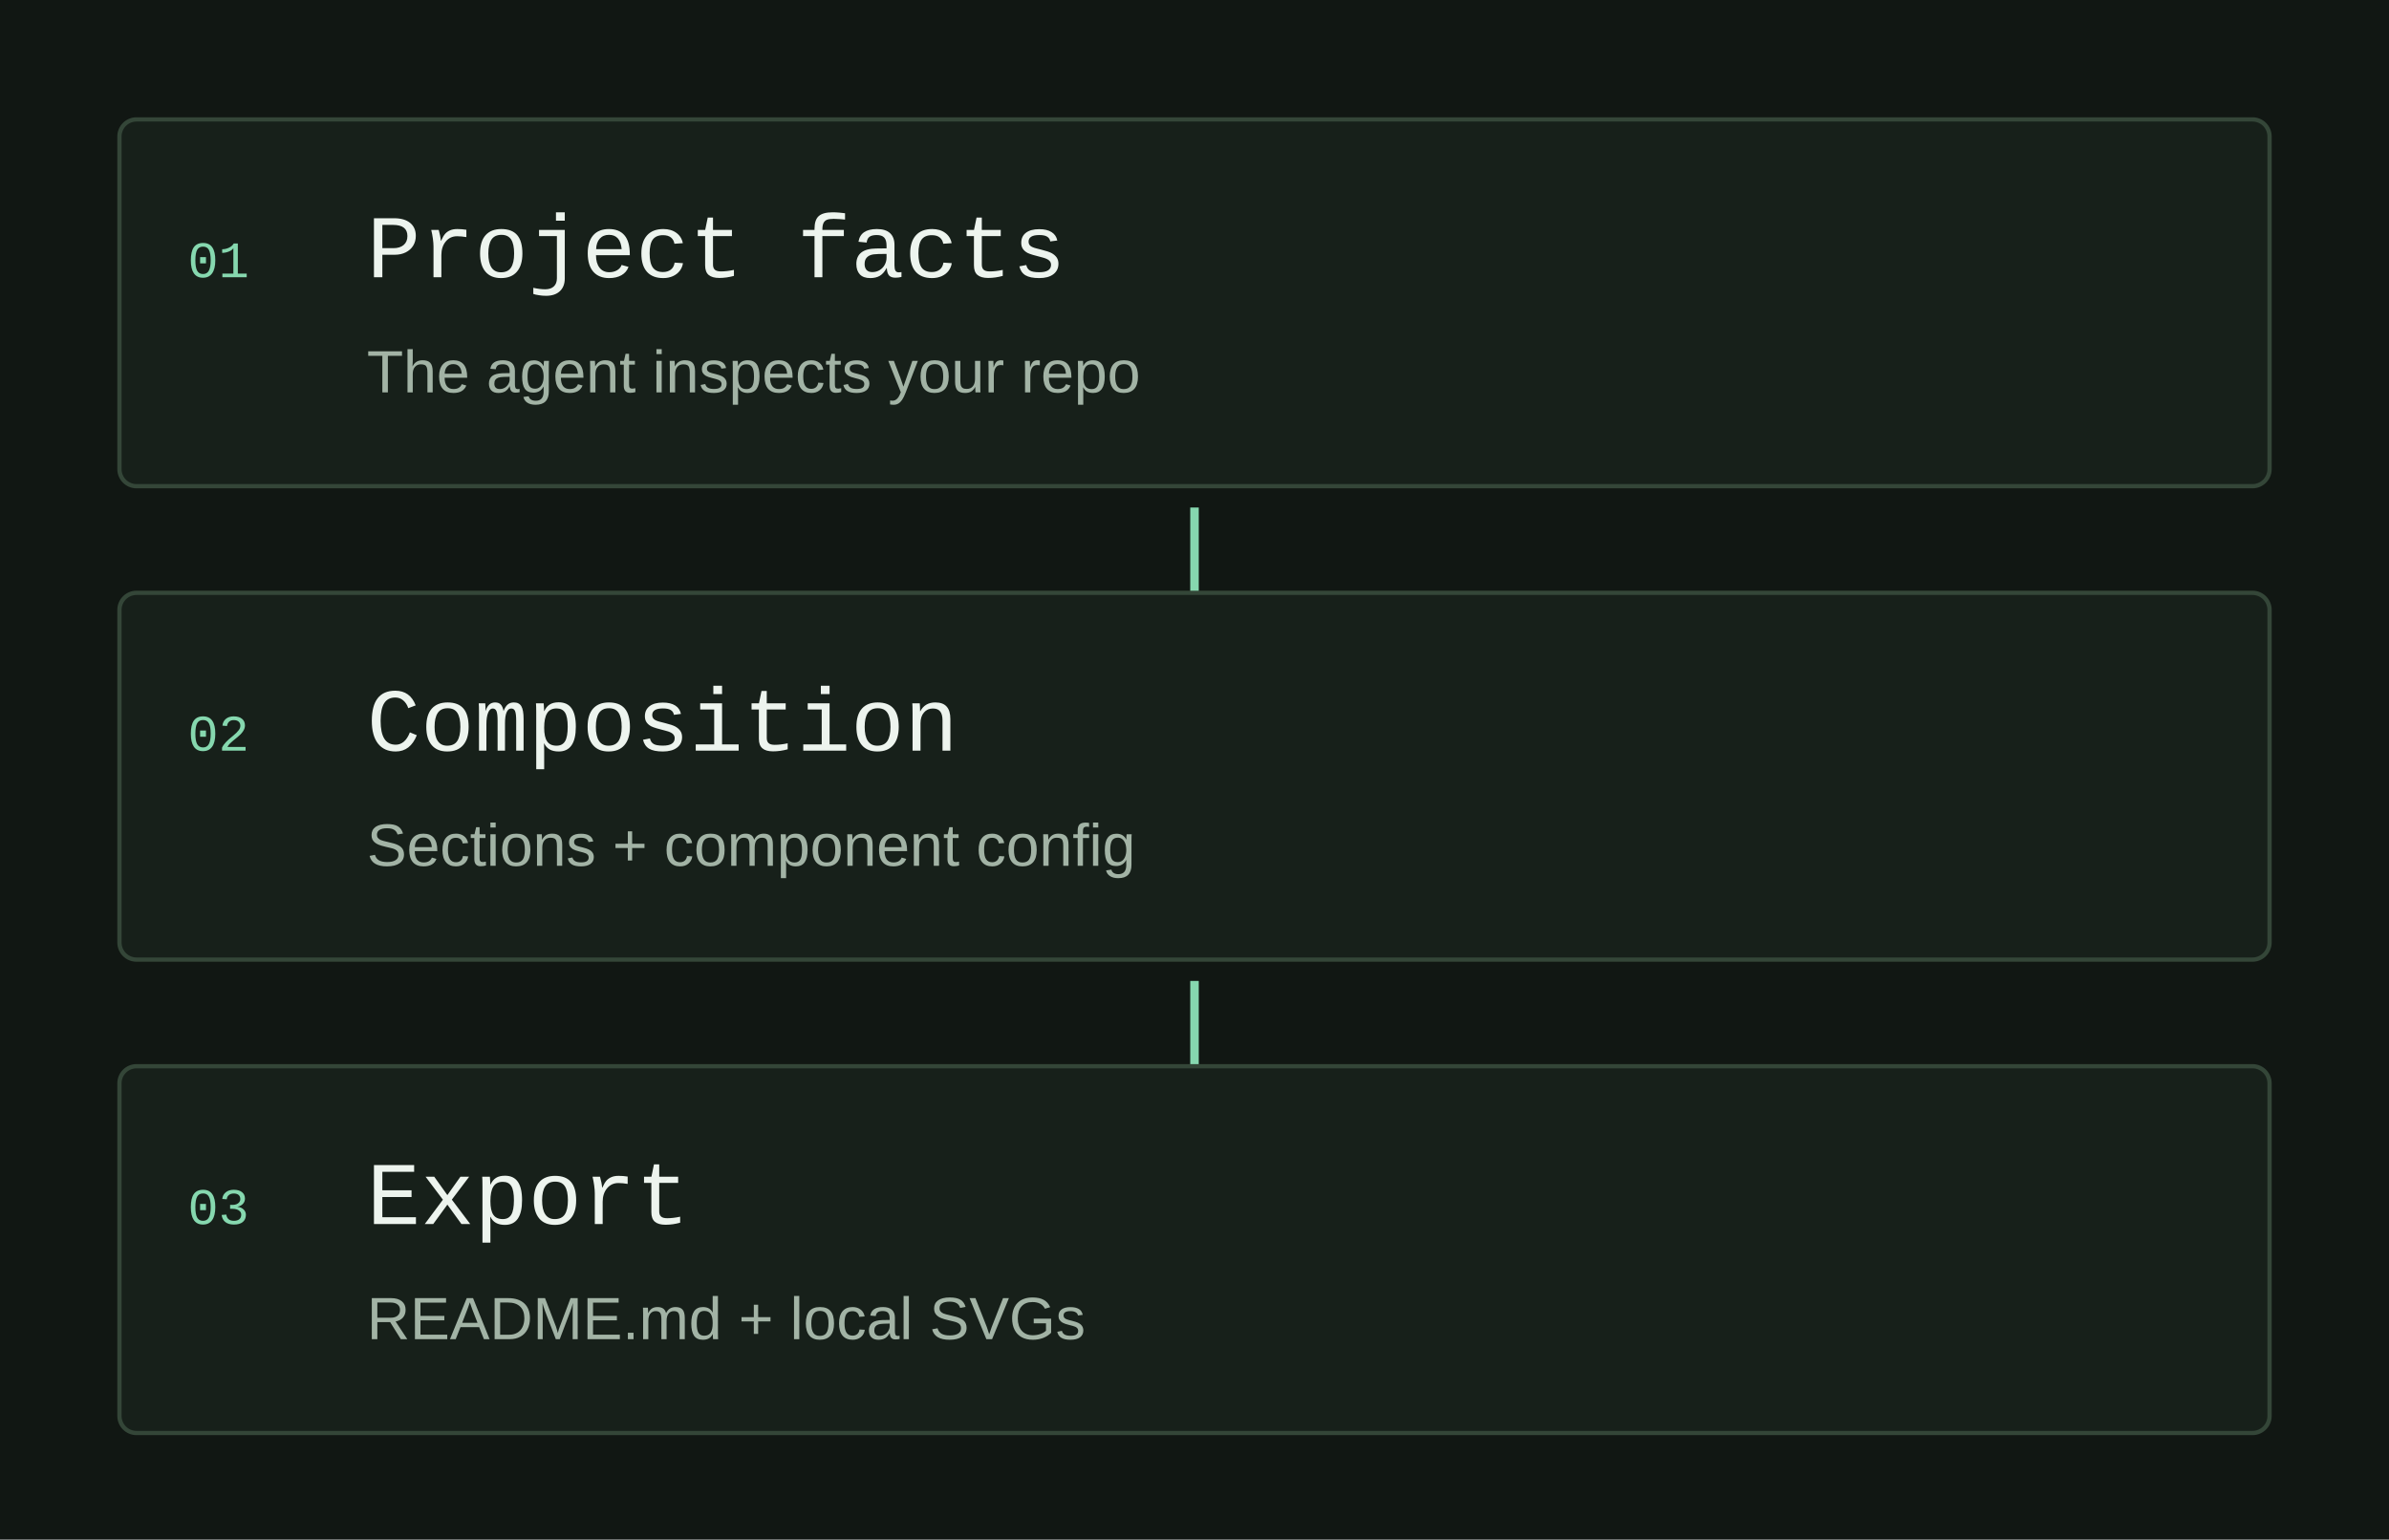
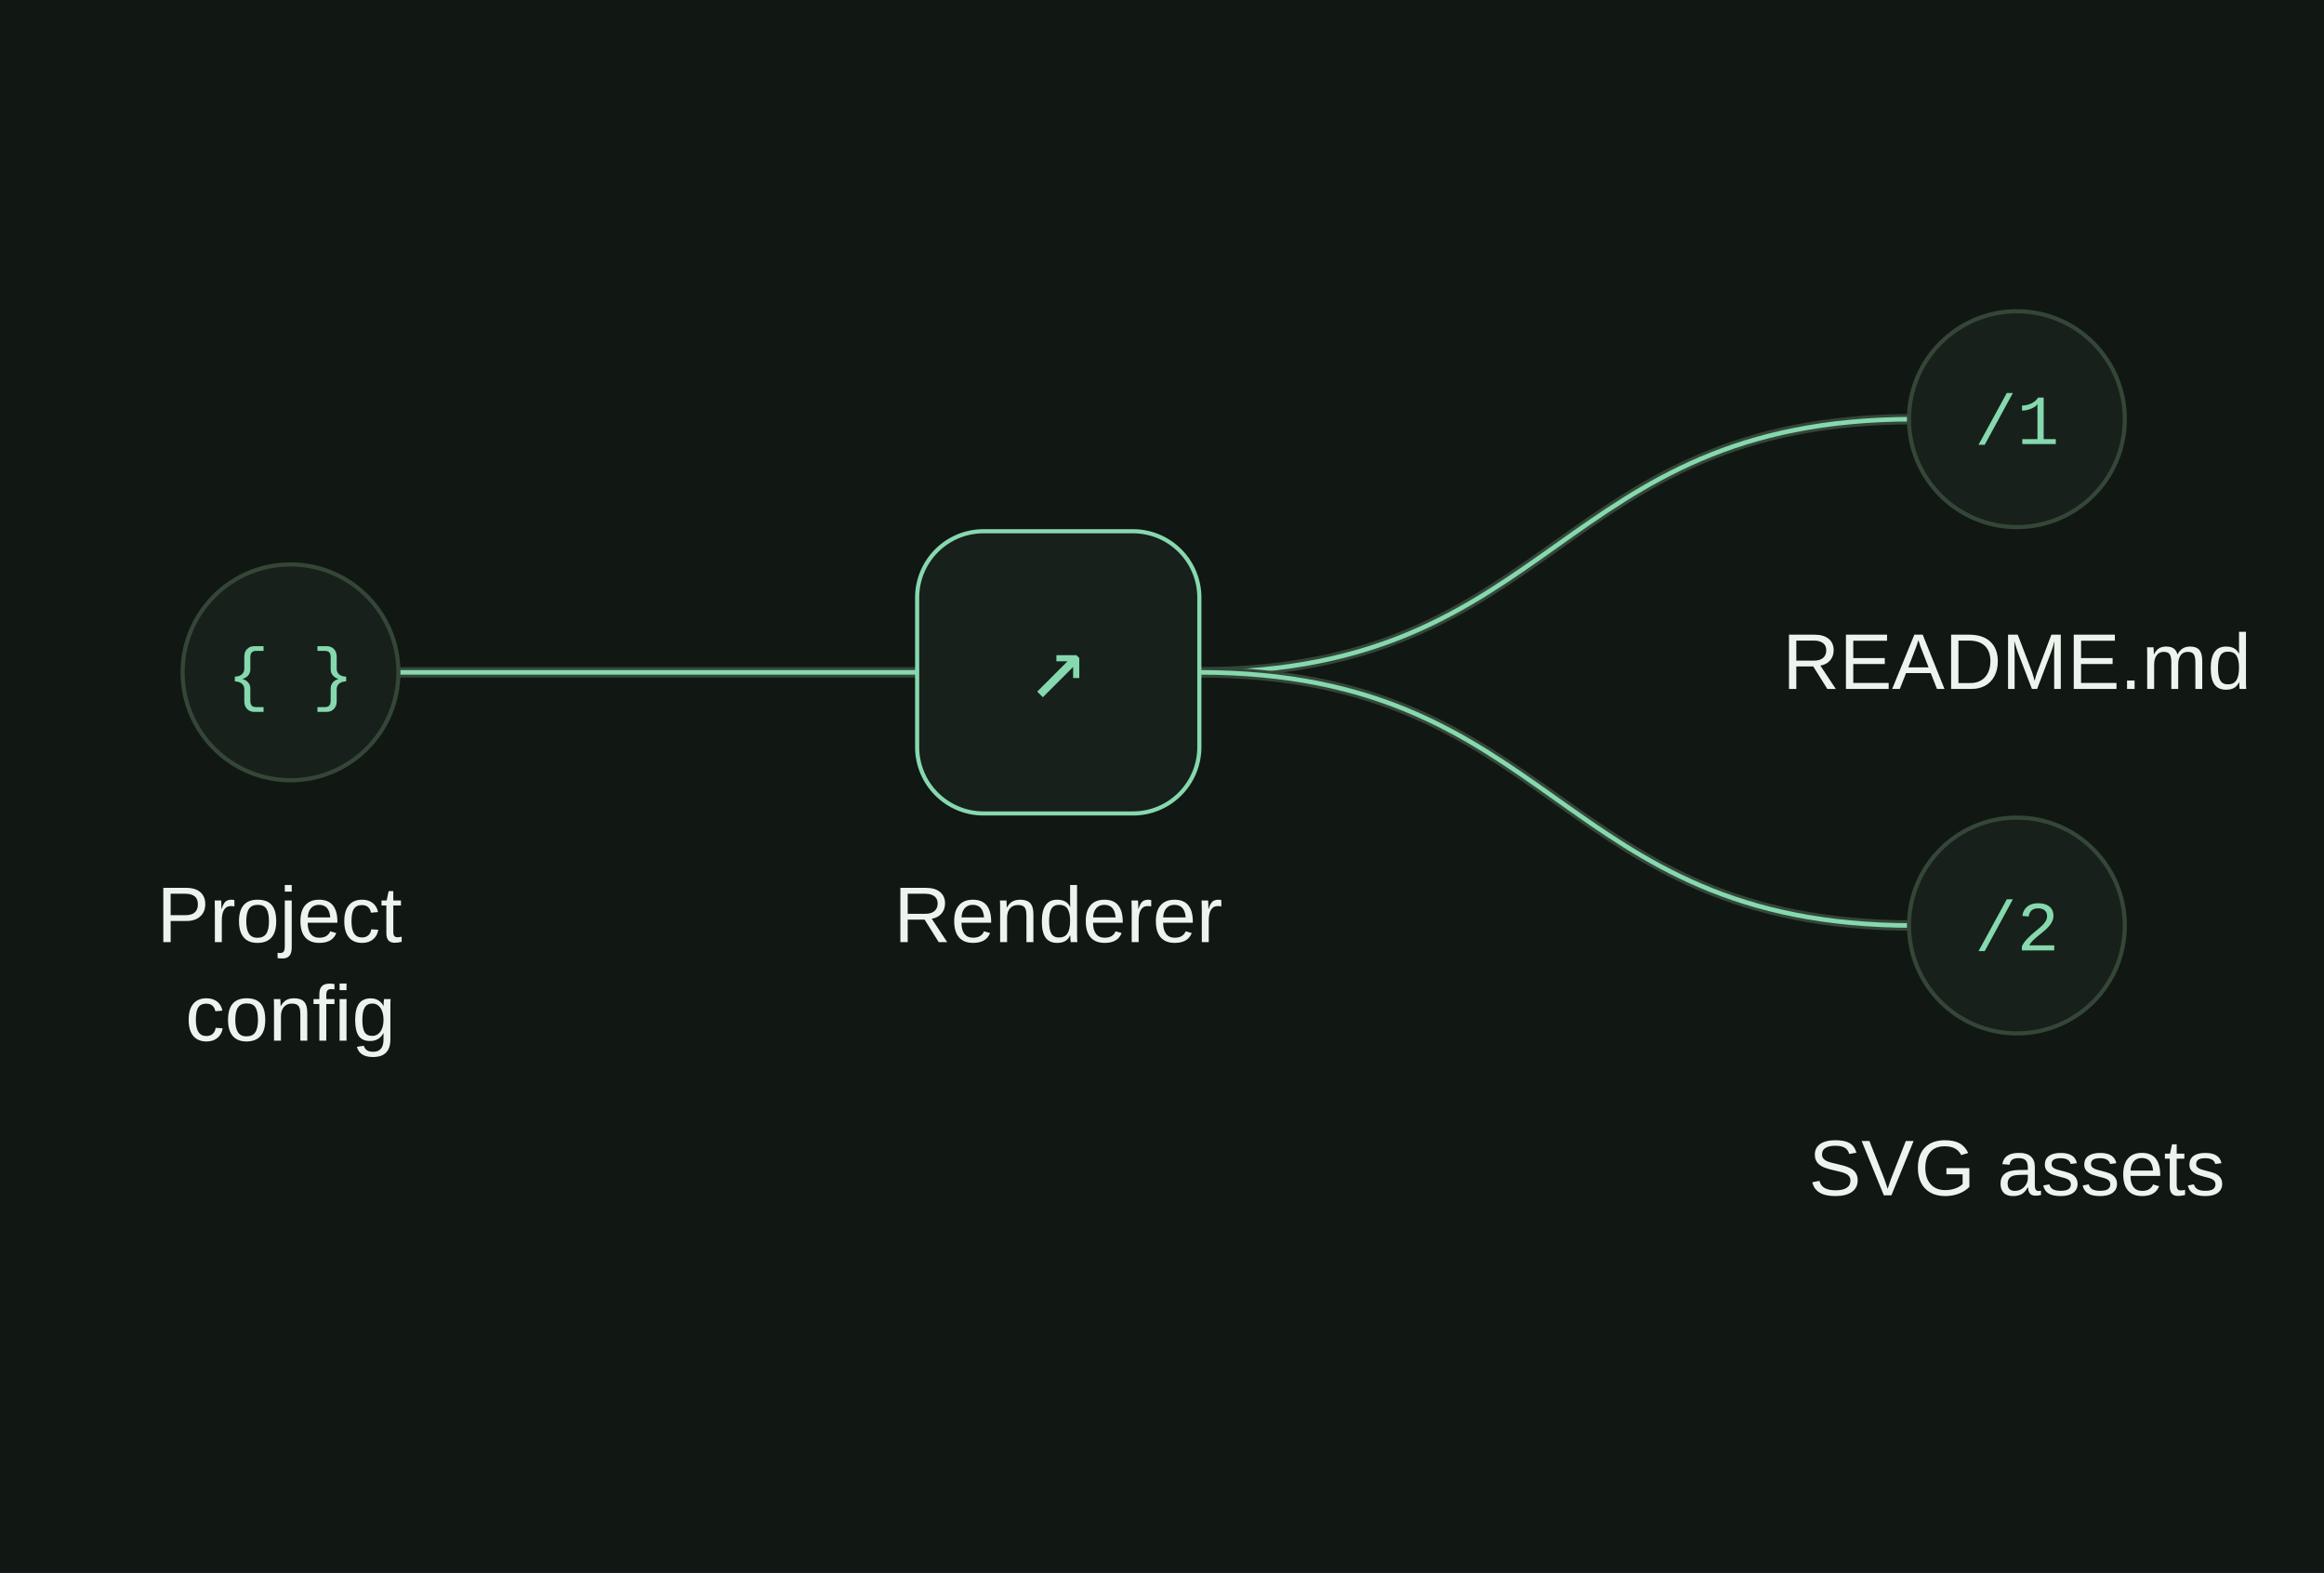
- <svg xmlns="http://www.w3.org/2000/svg" width="560" height="361" viewBox="0 0 560 361" role="img" aria-labelledby="title">
-   <rect x="0" y="0" width="560" height="361" rx="0" fill="#111713" stroke="none" />
-   <rect x="28" y="28" width="504" height="86" rx="4" fill="#17201a" stroke="#344638" />
-   <text x="44" y="65" font-family="'SFMono-Regular', Consolas, 'Liberation Mono', monospace" font-size="12" font-weight="400" fill="#86D8AF" text-anchor="start">
-     <tspan x="44" dy="0">01</tspan>
+ <svg xmlns="http://www.w3.org/2000/svg" width="560" height="379" viewBox="0 0 560 379" role="img" aria-labelledby="title">
+   <rect x="0" y="0" width="560" height="379" rx="0" fill="#111713" stroke="none" />
+   <path d="M96 162C158.5 162 158.5 162 221 162" fill="none" stroke="#344638" stroke-width="2.5" />
+   <path d="M96 162C158.5 162 158.5 162 221 162" fill="none" stroke="#86D8AF" stroke-width="1.1" />
+   <path d="M289 162C375 162 375 101 461 101" fill="none" stroke="#344638" stroke-width="2.5" />
+   <path d="M289 162C375 162 375 101 461 101" fill="none" stroke="#86D8AF" stroke-width="1.1" />
+   <path d="M289 162C375 162 375 223 461 223" fill="none" stroke="#344638" stroke-width="2.5" />
+   <path d="M289 162C375 162 375 223 461 223" fill="none" stroke="#86D8AF" stroke-width="1.1" />
+   <circle cx="70" cy="162" r="26" fill="#17201a" stroke="#344638" />
+   <text x="70" y="168" font-family="'SFMono-Regular', Consolas, 'Liberation Mono', monospace" font-size="17" font-weight="500" fill="#86D8AF" text-anchor="middle">
+     <tspan x="70" dy="0">{ }</tspan>
  </text>
-   <text x="86" y="65" font-family="'SFMono-Regular', Consolas, 'Liberation Mono', monospace" font-size="21" font-weight="500" fill="#edf4ee" text-anchor="start">
-     <tspan x="86" dy="0">Project facts</tspan>
+   <text x="70" y="227" font-family="-apple-system, BlinkMacSystemFont, 'Segoe UI', Arial, sans-serif" font-size="19" font-weight="500" fill="#edf4ee" text-anchor="middle">
+     <tspan x="70" dy="0">Project</tspan>
+     <tspan x="70" dy="23.75">config</tspan>
  </text>
-   <text x="86" y="92" font-family="-apple-system, BlinkMacSystemFont, 'Segoe UI', Arial, sans-serif" font-size="14" font-weight="400" fill="#a2b3a5" text-anchor="start">
-     <tspan x="86" dy="0">The agent inspects your repo</tspan>
+   <rect x="221" y="128" width="68" height="68" rx="16" fill="#17201a" stroke="#86D8AF" />
+   <text x="255" y="168" font-family="'SFMono-Regular', Consolas, 'Liberation Mono', monospace" font-size="24" font-weight="500" fill="#86D8AF" text-anchor="middle">
+     <tspan x="255" dy="0">↗</tspan>
  </text>
-   <path d="M280 119L280 139" stroke="#86D8AF" stroke-width="2" fill="none" />
-   <rect x="28" y="139" width="504" height="86" rx="4" fill="#17201a" stroke="#344638" />
-   <text x="44" y="176" font-family="'SFMono-Regular', Consolas, 'Liberation Mono', monospace" font-size="12" font-weight="400" fill="#86D8AF" text-anchor="start">
-     <tspan x="44" dy="0">02</tspan>
+   <text x="255" y="227" font-family="-apple-system, BlinkMacSystemFont, 'Segoe UI', Arial, sans-serif" font-size="19" font-weight="500" fill="#edf4ee" text-anchor="middle">
+     <tspan x="255" dy="0">Renderer</tspan>
  </text>
-   <text x="86" y="176" font-family="'SFMono-Regular', Consolas, 'Liberation Mono', monospace" font-size="21" font-weight="500" fill="#edf4ee" text-anchor="start">
-     <tspan x="86" dy="0">Composition</tspan>
+   <circle cx="486" cy="101" r="26" fill="#17201a" stroke="#344638" />
+   <text x="486" y="107" font-family="'SFMono-Regular', Consolas, 'Liberation Mono', monospace" font-size="17" font-weight="500" fill="#86D8AF" text-anchor="middle">
+     <tspan x="486" dy="0">/1</tspan>
  </text>
-   <text x="86" y="203" font-family="-apple-system, BlinkMacSystemFont, 'Segoe UI', Arial, sans-serif" font-size="14" font-weight="400" fill="#a2b3a5" text-anchor="start">
-     <tspan x="86" dy="0">Sections + component config</tspan>
+   <text x="486" y="166" font-family="-apple-system, BlinkMacSystemFont, 'Segoe UI', Arial, sans-serif" font-size="19" font-weight="500" fill="#edf4ee" text-anchor="middle">
+     <tspan x="486" dy="0">README.md</tspan>
  </text>
-   <path d="M280 230L280 250" stroke="#86D8AF" stroke-width="2" fill="none" />
-   <rect x="28" y="250" width="504" height="86" rx="4" fill="#17201a" stroke="#344638" />
-   <text x="44" y="287" font-family="'SFMono-Regular', Consolas, 'Liberation Mono', monospace" font-size="12" font-weight="400" fill="#86D8AF" text-anchor="start">
-     <tspan x="44" dy="0">03</tspan>
+   <circle cx="486" cy="223" r="26" fill="#17201a" stroke="#344638" />
+   <text x="486" y="229" font-family="'SFMono-Regular', Consolas, 'Liberation Mono', monospace" font-size="17" font-weight="500" fill="#86D8AF" text-anchor="middle">
+     <tspan x="486" dy="0">/2</tspan>
  </text>
-   <text x="86" y="287" font-family="'SFMono-Regular', Consolas, 'Liberation Mono', monospace" font-size="21" font-weight="500" fill="#edf4ee" text-anchor="start">
-     <tspan x="86" dy="0">Export</tspan>
-   </text>
-   <text x="86" y="314" font-family="-apple-system, BlinkMacSystemFont, 'Segoe UI', Arial, sans-serif" font-size="14" font-weight="400" fill="#a2b3a5" text-anchor="start">
-     <tspan x="86" dy="0">README.md + local SVGs</tspan>
+   <text x="486" y="288" font-family="-apple-system, BlinkMacSystemFont, 'Segoe UI', Arial, sans-serif" font-size="19" font-weight="500" fill="#edf4ee" text-anchor="middle">
+     <tspan x="486" dy="0">SVG assets</tspan>
  </text>
</svg>
